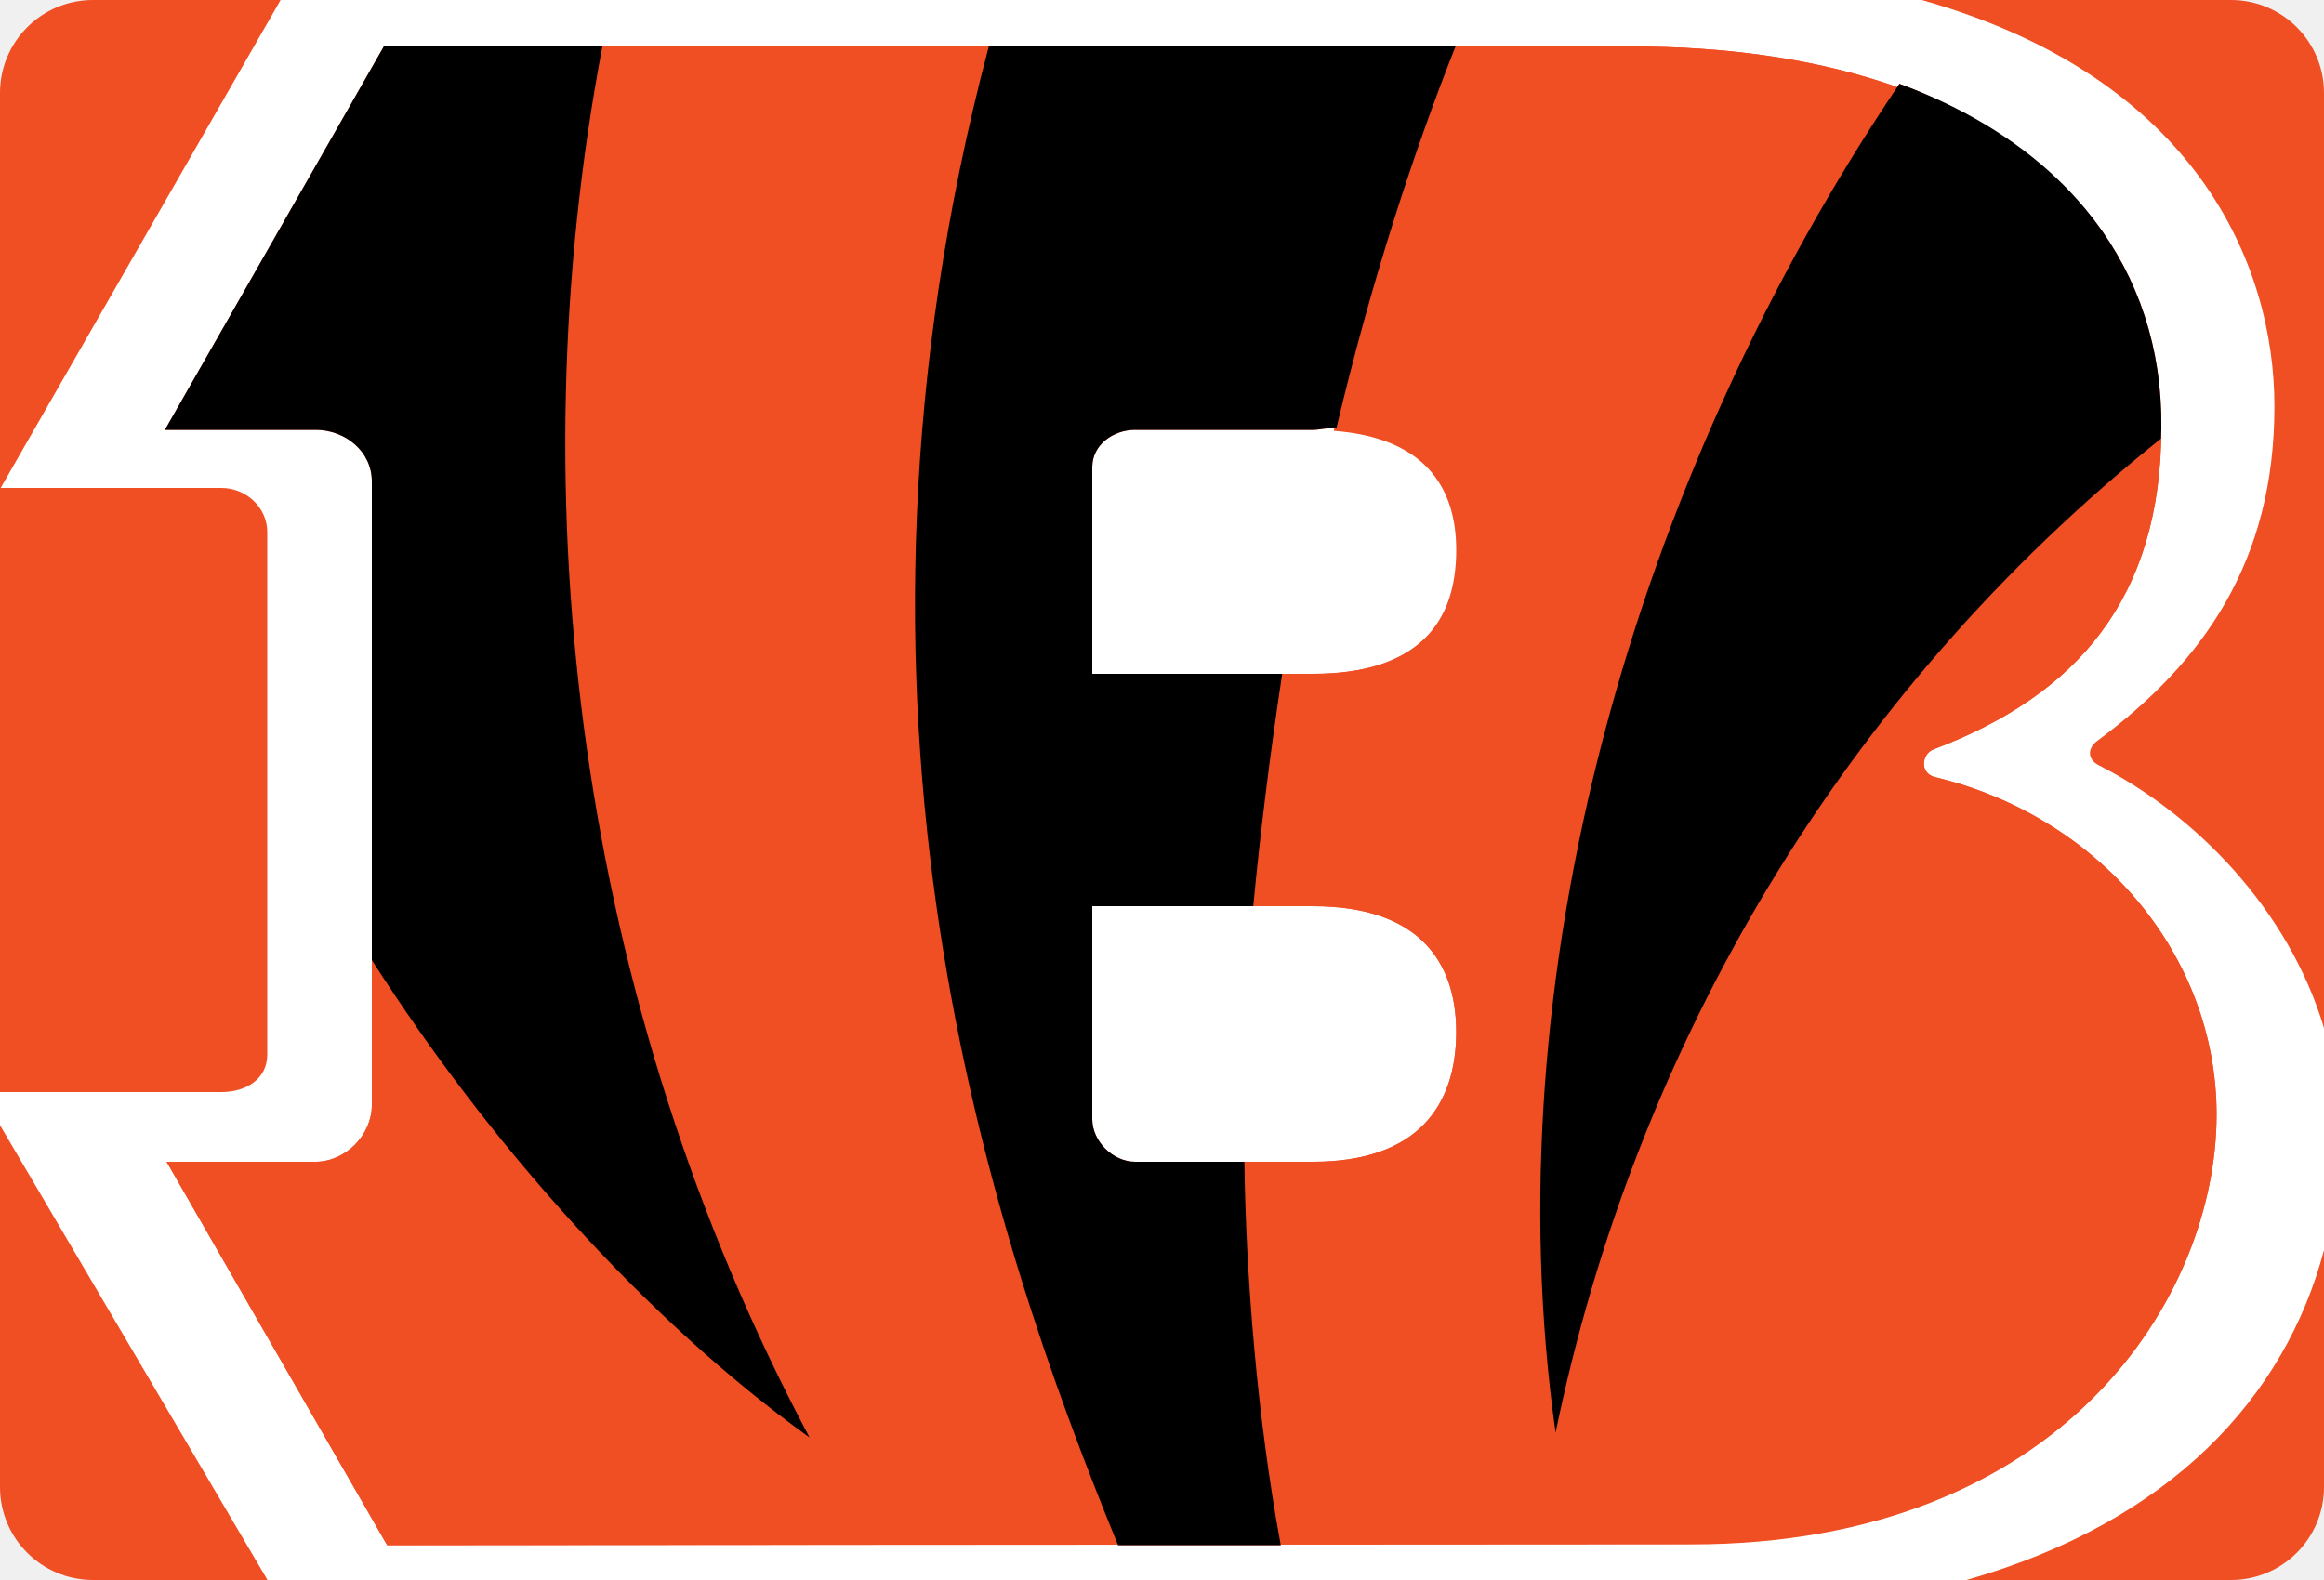
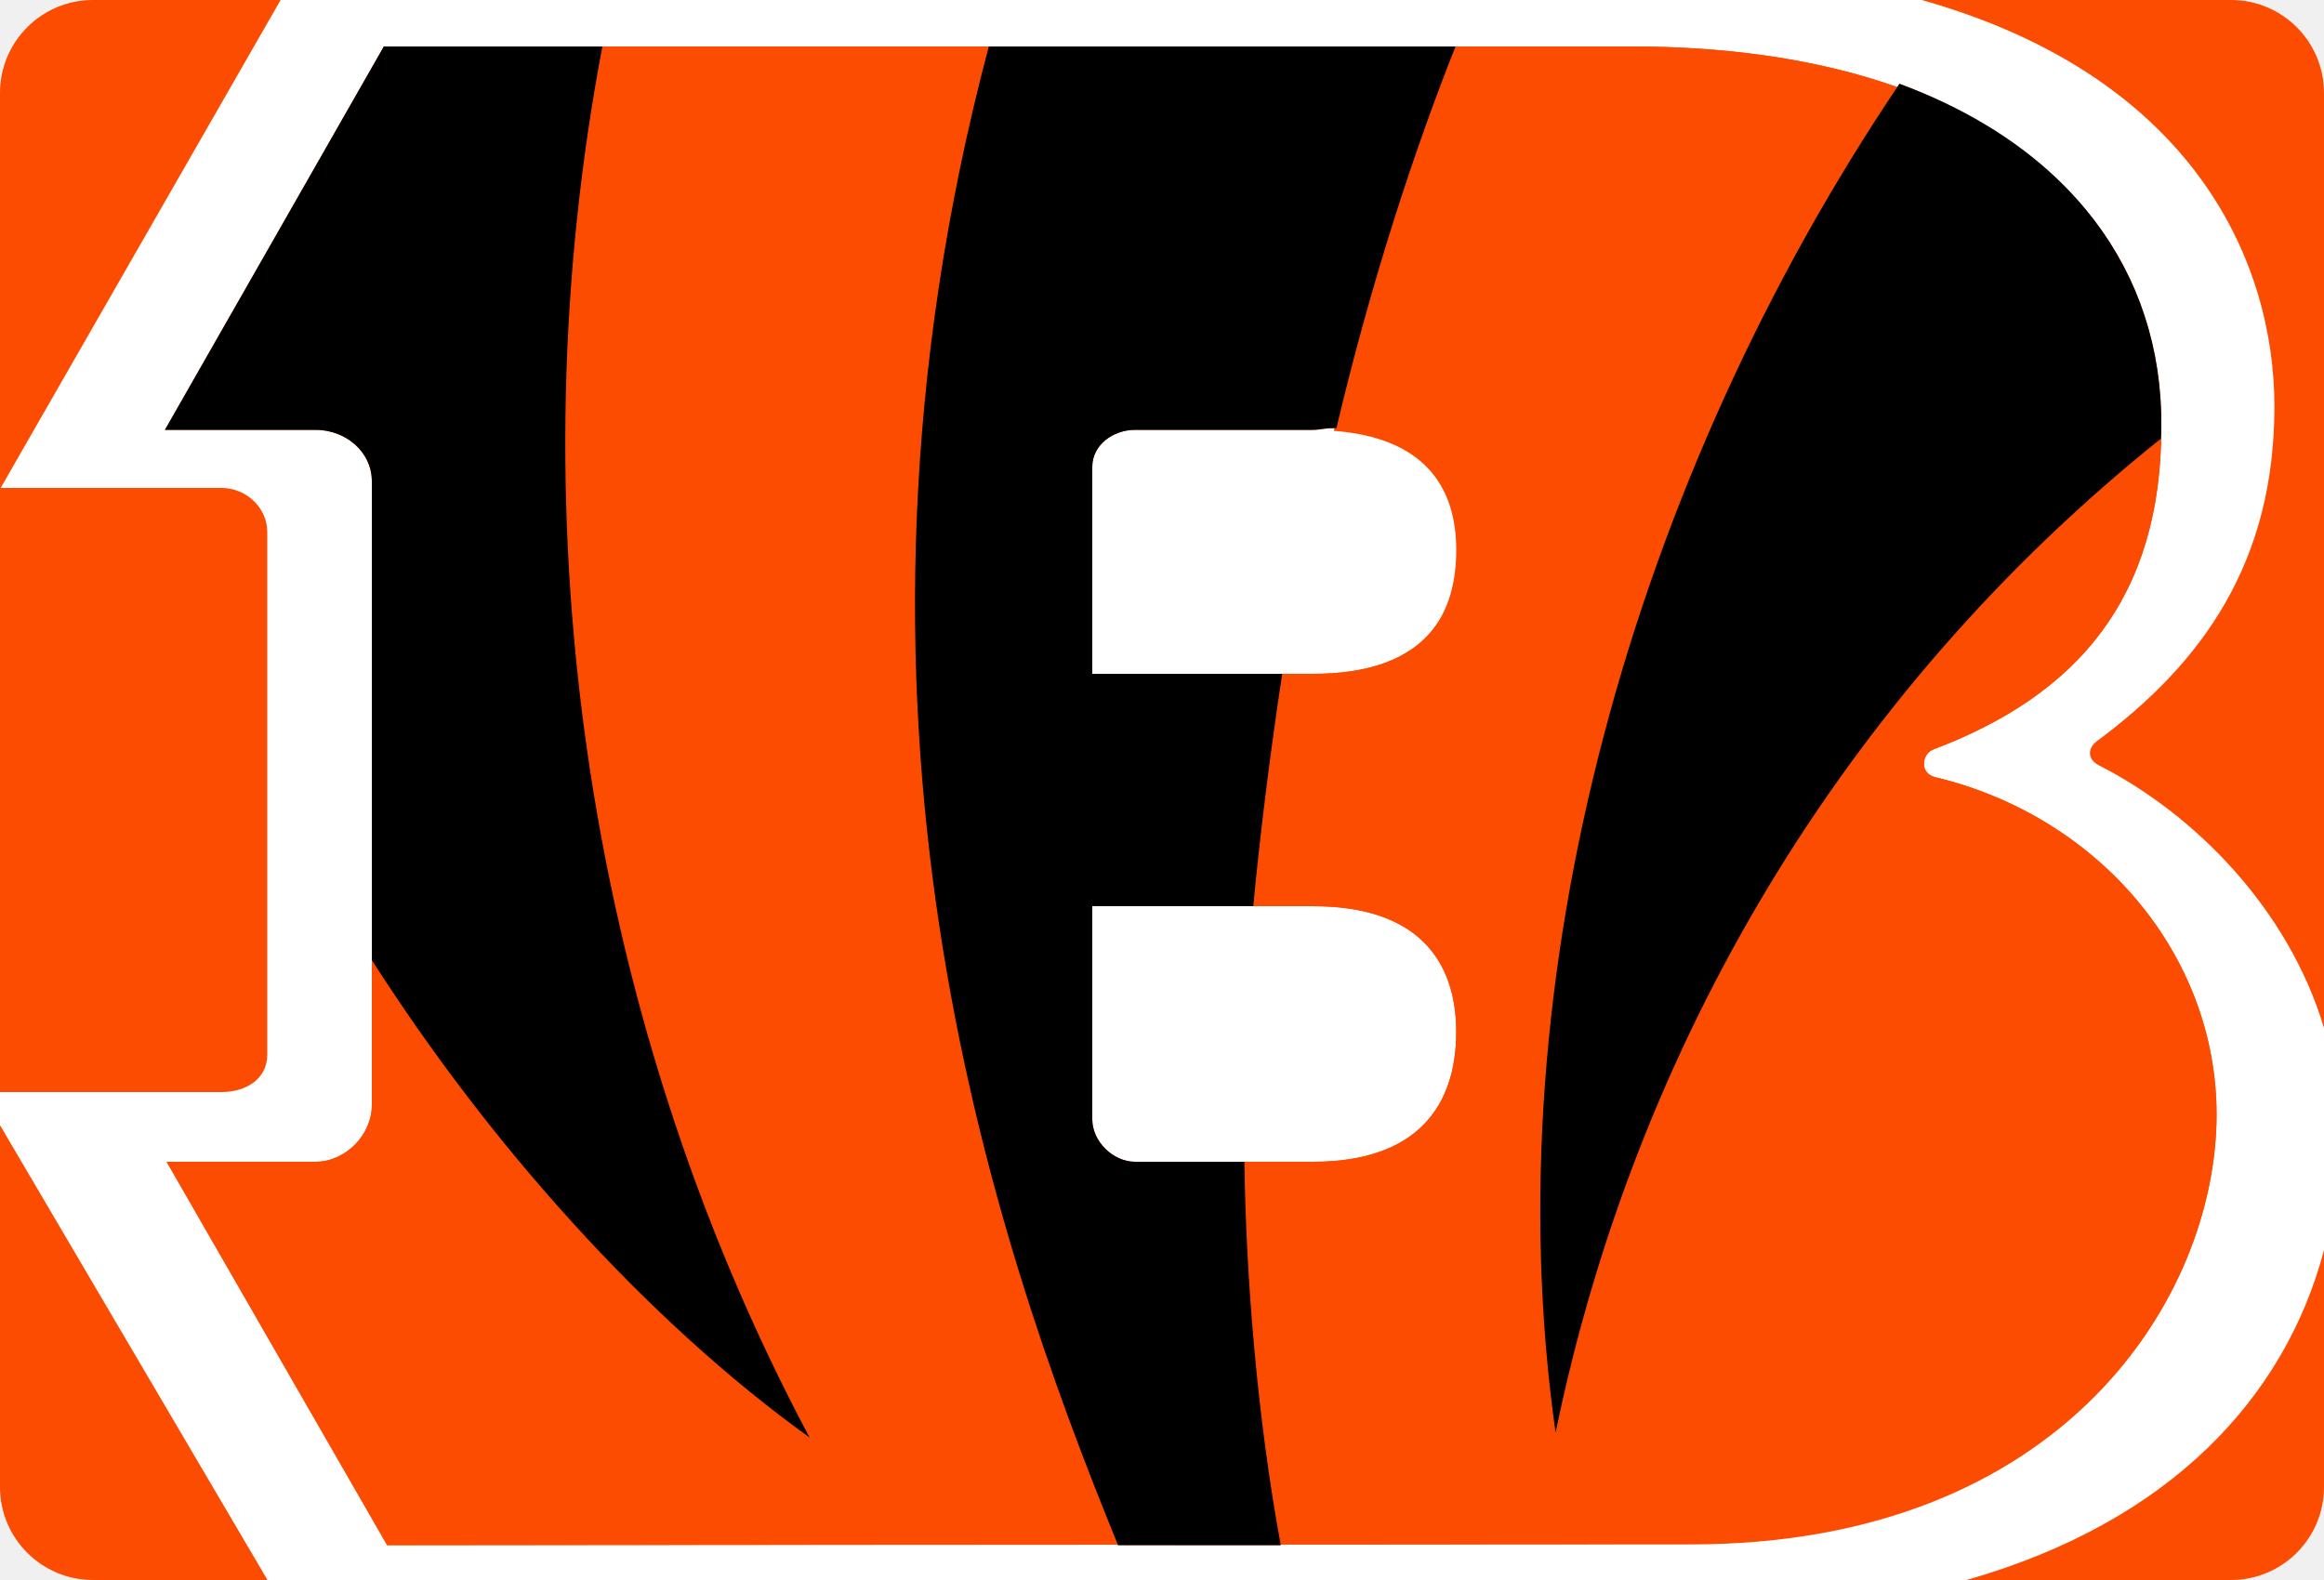
- <svg xmlns="http://www.w3.org/2000/svg" version="1.1" id="PILLS" x="0px" y="0px" width="200px" height="136px" viewBox="0 0 200 136" enable-background="new 0 0 200 136" xml:space="preserve">
-   <path fill="#F04E23" d="M200,128c0,4.418-3.582,8-8,8H8c-4.418,0-8-3.582-8-8V8c0-4.418,3.582-8,8-8h184c4.418,0,8,3.582,8,8V128z" />
+ <svg xmlns="http://www.w3.org/2000/svg" width="200" height="136">
  <g>
-     <path fill="none" d="M169.232,136H192c4.418,0,8-3.182,8-7.602v-20.795C196.652,120.264,186.79,131,169.232,136z" />
-     <path fill="none" d="M195.732,34.984c0,13.384-6.148,22.046-15.266,28.803c-0.773,0.575-0.904,1.548,0.165,2.092   c8.194,4.174,16.281,12.303,19.368,22.605V8c0-4.418-3.582-8-8-8h-26.623C188.95,6.654,195.732,22.73,195.732,34.984z" />
-     <path fill="none" d="M23,90.77V45.791C23,43.675,21.169,42,19.054,42H0.057L24.149,0H8C3.582,0,0,3.582,0,8v86h19.054   C21.169,94,23,92.886,23,90.77z" />
-     <path fill="none" d="M0,128.398C0,132.818,3.582,136,8,136h15.021L0,96.854V128.398z" />
-     <path fill="#FFFFFF" d="M113.003,37H97.687C95.792,37,94,38.299,94,40.19V58h16.344h2.66c8.98,0,12.43-4.45,12.43-10.79   c0-5.567-3.433-9.759-10.433-10.333v-0.005C114,36.831,113.621,37,113.003,37z" />
-     <path fill="#FFFFFF" d="M94,96.343c0,1.902,1.782,3.657,3.687,3.657h9.402h5.915c8.98,0,12.318-4.839,12.318-11.171   c0-6.163-3.338-10.829-12.318-10.829h-5.15H94V96.343z" />
-     <path fill="#FFFFFF" d="M200,107.604V88.484c-3.087-10.303-11.174-18.432-19.368-22.605c-1.067-0.544-0.938-1.518-0.165-2.092   c9.117-6.757,15.266-15.419,15.266-28.803c0-12.254-6.782-28.33-30.355-34.984H24.149L0.057,42h18.997   C21.169,42,23,43.675,23,45.791V90.77c0,2.116-1.831,3.23-3.946,3.23H0v2.854L23.021,136H169.23   C186.79,131,196.652,120.264,200,107.604z M145.52,132.878l-112.201,0.125L14.338,100h12.823C29.722,100,32,97.699,32,95.139v-12.5   V41.427C32,38.866,29.722,37,27.161,37H14.193l18.84-33h18.806h33.255h40.166h15.154c16.118,0,28.702,4.139,36.527,11.547   c0.014,0.013,0.027-0.098,0.041-0.085c0.865,0.821,1.672,1.618,2.418,2.511c0.023,0.029,0.048,0.027,0.072,0.056   c0.486,0.588,0.948,1.176,1.383,1.793c0.023,0.033,0.047,0.059,0.07,0.093c0.194,0.278,0.383,0.556,0.566,0.84   c0.023,0.037,0.049,0.072,0.072,0.108c0.396,0.622,0.768,1.256,1.113,1.905c0.031,0.059,0.062,0.117,0.094,0.175   c0.152,0.293,0.302,0.587,0.444,0.885c0.015,0.03,0.03,0.061,0.044,0.091c0.157,0.331,0.309,0.666,0.452,1.004   c0.021,0.048,0.04,0.096,0.06,0.145c0.121,0.286,0.235,0.574,0.347,0.864c0.028,0.073,0.056,0.146,0.083,0.221   c0.25,0.673,0.475,1.358,0.673,2.054c0.022,0.081,0.045,0.162,0.067,0.243c0.078,0.281,0.15,0.565,0.22,0.85   c0.019,0.078,0.039,0.155,0.057,0.233c0.083,0.352,0.159,0.707,0.229,1.064c0.009,0.046,0.016,0.092,0.025,0.138   c0.059,0.311,0.111,0.625,0.161,0.939c0.017,0.099,0.031,0.198,0.046,0.296c0.043,0.303,0.084,0.607,0.118,0.914   c0.009,0.063,0.017,0.126,0.023,0.19c0.038,0.364,0.071,0.731,0.098,1.1c0.007,0.09,0.011,0.181,0.017,0.271   c0.019,0.291,0.033,0.582,0.043,0.875c0.004,0.105,0.008,0.211,0.012,0.317c0.01,0.376,0.015,0.753,0.012,1.134   c0,14.703-7.227,23.047-19.613,27.732c-1.005,0.381-1.227,2.062,0.148,2.392c14.07,3.363,24.217,15.25,24.217,29.02   C190.754,111.584,177.557,132.878,145.52,132.878z" />
-     <path fill="#F04E23" d="M179.473,17.999c0.487,0.588,0.949,1.191,1.385,1.809C180.422,19.189,179.96,18.586,179.473,17.999z" />
-     <path fill="#F04E23" d="M185.473,30.736c0.06,0.311,0.112,0.625,0.162,0.939C185.585,31.36,185.532,31.047,185.473,30.736z" />
-     <path fill="#F04E23" d="M179.4,17.912c-0.746-0.894-1.553-1.751-2.418-2.573C177.848,16.16,178.654,17.019,179.4,17.912z" />
-     <path fill="#F04E23" d="M180.927,19.908c0.194,0.278,0.384,0.56,0.566,0.844C181.311,20.467,181.121,20.186,180.927,19.908z" />
-     <path fill="#F04E23" d="M184.202,26.153c0.25,0.673,0.474,1.358,0.673,2.054C184.676,27.511,184.451,26.826,184.202,26.153z" />
-     <path fill="#F04E23" d="M182.771,22.943c0.153,0.293,0.303,0.588,0.445,0.886C183.074,23.531,182.925,23.236,182.771,22.943z" />
-     <path fill="#F04E23" d="M183.261,23.92c0.157,0.331,0.308,0.666,0.452,1.004C183.568,24.586,183.418,24.251,183.261,23.92z" />
-     <path fill="#F04E23" d="M181.564,20.862c0.397,0.621,0.769,1.257,1.115,1.905C182.333,22.119,181.962,21.483,181.564,20.862z" />
-     <path fill="#F04E23" d="M183.771,25.068c0.121,0.286,0.235,0.574,0.347,0.864C184.007,25.642,183.893,25.354,183.771,25.068z" />
-     <path fill="#F04E23" d="M184.941,28.45c0.078,0.281,0.151,0.565,0.221,0.85C185.093,29.015,185.02,28.731,184.941,28.45z" />
-     <path fill="#F04E23" d="M185.82,33.076c0.039,0.364,0.072,0.731,0.099,1.1C185.893,33.807,185.859,33.44,185.82,33.076z" />
-     <path fill="#F04E23" d="M185.938,34.447c0.018,0.291,0.033,0.582,0.043,0.875C185.969,35.029,185.955,34.737,185.938,34.447z" />
-     <path fill="#F04E23" d="M185.219,29.533c0.083,0.352,0.159,0.707,0.229,1.064C185.378,30.24,185.301,29.885,185.219,29.533z" />
-     <path fill="#F04E23" d="M185.68,31.972c0.043,0.303,0.082,0.607,0.118,0.914C185.764,32.579,185.725,32.274,185.68,31.972z" />
-     <path fill="#F04E23" d="M185.99,35.64c0.01,0.376,0.015,0.753,0.012,1.134C186.005,36.393,186,36.016,185.99,35.64z" />
-     <path fill="#F04E23" d="M166.538,66.898c-1.375-0.33-1.154-2.011-0.147-2.392c12.385-4.686,19.612-13.029,19.612-27.732   c0,0.337-0.026,0.65-0.032,0.979c-27.592,22.077-45.309,52.56-52.099,85.563c-5.544-39.229,6.805-82.309,29.593-116.104   c5.396,1.988,9.928,4.974,13.479,8.334C169.116,8.139,156.532,4,140.415,4H125.26c-3.572,9-7.324,20.407-10.48,33.086   c7.646,0.574,10.541,4.68,10.541,10.248c0,6.34-3.338,10.667-12.317,10.667h-2.66c-1.065,7-1.924,14-2.491,20h5.151   c8.979,0,12.317,4.666,12.317,10.829c0,6.332-3.338,11.171-12.317,11.171h-5.915c0.141,10,1.104,22,3.13,33H96.217   C85.175,106,69.979,61,85.094,4H51.839c-7.417,39-2.081,82.311,17.832,119.736C55.556,113.589,42,98.32,32,82.639v12.5   c0,2.561-2.278,4.861-4.839,4.861H14.338l18.981,33.004l112.201-0.068c32.037,0,45.235-21.322,45.235-36.99   C190.754,82.176,180.607,70.261,166.538,66.898z" />
-     <path d="M69.671,123.736C49.759,86.311,44.423,43,51.839,4H33.033l-18.84,33H27.16c2.562,0,4.84,1.866,4.84,4.427v41.212   C42,98.32,55.556,113.589,69.671,123.736z" />
-     <path d="M96.217,133h14.002c-2.027-11-2.99-23-3.13-33h-9.402C95.782,100,94,98.246,94,96.343V78h13.854c0.566-6,1.426-13,2.49-20   H94V40.19c0-1.891,1.792-3.19,3.687-3.19h15.317c0.618,0,0.997-0.188,1.997-0.146v0.04C118,24.214,121.688,13,125.26,4H85.094   C69.979,61,85.175,106,96.217,133z" />
-     <path d="M133.871,123.316c6.791-33.004,24.507-63.486,52.098-85.563c0.006-0.329,0.033-0.642,0.033-0.979   c0.003-0.381-0.002-0.758-0.012-1.134c-0.004-0.106-0.008-0.212-0.012-0.317c-0.01-0.293-0.024-0.585-0.043-0.875   c-0.006-0.09-0.01-0.181-0.017-0.271c-0.026-0.369-0.06-0.736-0.099-1.1c-0.006-0.064-0.016-0.127-0.022-0.19   c-0.034-0.307-0.073-0.611-0.118-0.914c-0.015-0.099-0.029-0.198-0.046-0.296c-0.049-0.315-0.103-0.628-0.161-0.939   c-0.01-0.046-0.017-0.092-0.025-0.138c-0.07-0.357-0.146-0.712-0.229-1.064c-0.018-0.078-0.038-0.155-0.057-0.233   c-0.069-0.285-0.144-0.569-0.22-0.85c-0.022-0.081-0.045-0.162-0.067-0.243c-0.199-0.696-0.423-1.381-0.673-2.054   c-0.027-0.074-0.057-0.147-0.083-0.221c-0.111-0.291-0.226-0.579-0.347-0.864c-0.02-0.048-0.039-0.097-0.06-0.145   c-0.144-0.338-0.294-0.673-0.452-1.004c-0.014-0.03-0.029-0.061-0.044-0.091c-0.143-0.298-0.292-0.593-0.444-0.886   c-0.031-0.059-0.062-0.117-0.094-0.176c-0.346-0.648-0.717-1.284-1.113-1.905c-0.023-0.037-0.049-0.074-0.072-0.111   c-0.184-0.284-0.372-0.565-0.566-0.844c-0.023-0.034-0.046-0.067-0.07-0.101c-0.435-0.618-0.896-1.221-1.383-1.809   c-0.024-0.029-0.049-0.058-0.072-0.087c-0.748-0.893-1.553-1.752-2.418-2.573c-0.014-0.013-0.026-0.026-0.041-0.039   c-3.551-3.36-8.082-6.099-13.479-8.087C140.676,41.008,128.327,84.086,133.871,123.316z" />
+     <path fill="#fc4c02" d="m200,128c0,4.418 -3.582,8 -8,8l-184,0c-4.418,0 -8,-3.582 -8,-8l0,-120c0,-4.418 3.582,-8 8,-8l184,0c4.418,0 8,3.582 8,8l0,120z" id="svg_1" />
+     <g id="svg_2">
+       <path fill="none" d="m169.232,136l22.768,0c4.418,0 8,-3.182 8,-7.602l0,-20.795c-3.348,12.661 -13.21,23.397 -30.768,28.397z" id="svg_3" />
+       <path fill="none" d="m195.732,34.984c0,13.384 -6.148,22.046 -15.266,28.803c-0.773,0.575 -0.904,1.548 0.165,2.092c8.194,4.174 16.281,12.303 19.368,22.605l0,-80.484c0,-4.418 -3.582,-8 -8,-8l-26.623,0c23.574,6.654 30.356,22.73 30.356,34.984z" id="svg_4" />
+       <path fill="none" d="m23,90.77l0,-44.979c0,-2.116 -1.831,-3.791 -3.946,-3.791l-18.997,0l24.092,-42l-16.149,0c-4.418,0 -8,3.582 -8,8l0,86l19.054,0c2.115,0 3.946,-1.114 3.946,-3.23z" id="svg_5" />
+       <path fill="none" d="m0,128.398c0,4.42 3.582,7.602 8,7.602l15.021,0l-23.021,-39.146l0,31.544z" id="svg_6" />
+       <path fill="#FFFFFF" d="m113.003,37l-15.316,0c-1.895,0 -3.687,1.299 -3.687,3.19l0,17.81l16.344,0l2.66,0c8.98,0 12.43,-4.45 12.43,-10.79c0,-5.567 -3.433,-9.759 -10.433,-10.333l0,-0.005c-1.001,-0.041 -1.38,0.128 -1.998,0.128z" id="svg_7" />
+       <path fill="#FFFFFF" d="m94,96.343c0,1.902 1.782,3.657 3.687,3.657l9.402,0l5.915,0c8.98,0 12.318,-4.839 12.318,-11.171c0,-6.163 -3.338,-10.829 -12.318,-10.829l-5.15,0l-13.854,0l0,18.343z" id="svg_8" />
+       <path fill="#FFFFFF" d="m200,107.604l0,-19.12c-3.087,-10.303 -11.174,-18.432 -19.368,-22.605c-1.067,-0.544 -0.938,-1.518 -0.165,-2.092c9.117,-6.757 15.266,-15.419 15.266,-28.803c0,-12.254 -6.782,-28.33 -30.355,-34.984l-141.229,0l-24.092,42l18.997,0c2.115,0 3.946,1.675 3.946,3.791l0,44.979c0,2.116 -1.831,3.23 -3.946,3.23l-19.054,0l0,2.854l23.021,39.146l146.209,0c17.56,-5 27.422,-15.736 30.77,-28.396zm-54.48,25.274l-112.201,0.125l-18.981,-33.003l12.823,0c2.561,0 4.839,-2.301 4.839,-4.861l0,-12.5l0,-41.212c0,-2.561 -2.278,-4.427 -4.839,-4.427l-12.968,0l18.84,-33l18.806,0l33.255,0l40.166,0l15.154,0c16.118,0 28.702,4.139 36.527,11.547c0.014,0.013 0.027,-0.098 0.041,-0.085c0.865,0.821 1.672,1.618 2.418,2.511c0.023,0.029 0.048,0.027 0.072,0.056c0.486,0.588 0.948,1.176 1.383,1.793c0.023,0.033 0.047,0.059 0.07,0.093c0.194,0.278 0.383,0.556 0.566,0.84c0.023,0.037 0.049,0.072 0.072,0.108c0.396,0.622 0.768,1.256 1.113,1.905c0.031,0.059 0.062,0.117 0.094,0.175c0.152,0.293 0.302,0.587 0.444,0.885c0.015,0.03 0.03,0.061 0.044,0.091c0.157,0.331 0.309,0.666 0.452,1.004c0.021,0.048 0.04,0.096 0.06,0.145c0.121,0.286 0.235,0.574 0.347,0.864c0.028,0.073 0.056,0.146 0.083,0.221c0.25,0.673 0.475,1.358 0.673,2.054c0.022,0.081 0.045,0.162 0.067,0.243c0.078,0.281 0.15,0.565 0.22,0.85c0.019,0.078 0.039,0.155 0.057,0.233c0.083,0.352 0.159,0.707 0.229,1.064c0.009,0.046 0.016,0.092 0.025,0.138c0.059,0.311 0.111,0.625 0.161,0.939c0.017,0.099 0.031,0.198 0.046,0.296c0.043,0.303 0.084,0.607 0.118,0.914c0.009,0.063 0.017,0.126 0.023,0.19c0.038,0.364 0.071,0.731 0.098,1.1c0.007,0.09 0.011,0.181 0.017,0.271c0.019,0.291 0.033,0.582 0.043,0.875c0.004,0.105 0.008,0.211 0.012,0.317c0.01,0.376 0.015,0.753 0.012,1.134c0,14.703 -7.227,23.047 -19.613,27.732c-1.005,0.381 -1.227,2.062 0.148,2.392c14.07,3.363 24.217,15.25 24.217,29.02c0.001,15.669 -13.196,36.963 -45.233,36.963z" id="svg_9" />
+       <path fill="#F04E23" d="m179.473,17.999c0.487,0.588 0.949,1.191 1.385,1.809c-0.436,-0.619 -0.898,-1.222 -1.385,-1.809z" id="svg_10" />
+       <path fill="#F04E23" d="m185.473,30.736c0.06,0.311 0.112,0.625 0.162,0.939c-0.05,-0.315 -0.103,-0.628 -0.162,-0.939z" id="svg_11" />
+       <path fill="#F04E23" d="m179.4,17.912c-0.746,-0.894 -1.553,-1.751 -2.418,-2.573c0.866,0.821 1.672,1.68 2.418,2.573z" id="svg_12" />
+       <path fill="#F04E23" d="m180.927,19.908c0.194,0.278 0.384,0.56 0.566,0.844c-0.182,-0.285 -0.372,-0.566 -0.566,-0.844z" id="svg_13" />
+       <path fill="#F04E23" d="m184.202,26.153c0.25,0.673 0.474,1.358 0.673,2.054c-0.199,-0.696 -0.424,-1.381 -0.673,-2.054z" id="svg_14" />
+       <path fill="#F04E23" d="m182.771,22.943c0.153,0.293 0.303,0.588 0.445,0.886c-0.142,-0.298 -0.291,-0.593 -0.445,-0.886z" id="svg_15" />
+       <path fill="#F04E23" d="m183.261,23.92c0.157,0.331 0.308,0.666 0.452,1.004c-0.145,-0.338 -0.295,-0.673 -0.452,-1.004z" id="svg_16" />
+       <path fill="#F04E23" d="m181.564,20.862c0.397,0.621 0.769,1.257 1.115,1.905c-0.346,-0.648 -0.717,-1.284 -1.115,-1.905z" id="svg_17" />
+       <path fill="#F04E23" d="m183.771,25.068c0.121,0.286 0.235,0.574 0.347,0.864c-0.111,-0.29 -0.225,-0.578 -0.347,-0.864z" id="svg_18" />
+       <path fill="#F04E23" d="m184.941,28.45c0.078,0.281 0.151,0.565 0.221,0.85c-0.069,-0.285 -0.142,-0.569 -0.221,-0.85z" id="svg_19" />
+       <path fill="#F04E23" d="m185.82,33.076c0.039,0.364 0.072,0.731 0.099,1.1c-0.026,-0.369 -0.06,-0.736 -0.099,-1.1z" id="svg_20" />
+       <path fill="#F04E23" d="m185.938,34.447c0.018,0.291 0.033,0.582 0.043,0.875c-0.012,-0.293 -0.026,-0.585 -0.043,-0.875z" id="svg_21" />
+       <path fill="#F04E23" d="m185.219,29.533c0.083,0.352 0.159,0.707 0.229,1.064c-0.07,-0.357 -0.147,-0.712 -0.229,-1.064z" id="svg_22" />
+       <path fill="#F04E23" d="m185.68,31.972c0.043,0.303 0.082,0.607 0.118,0.914c-0.034,-0.307 -0.073,-0.612 -0.118,-0.914z" id="svg_23" />
+       <path fill="#F04E23" d="m185.99,35.64c0.01,0.376 0.015,0.753 0.012,1.134c0.003,-0.381 -0.002,-0.758 -0.012,-1.134z" id="svg_24" />
+       <path fill="#fc4c02" d="m166.538,66.898c-1.375,-0.33 -1.154,-2.011 -0.147,-2.392c12.385,-4.686 19.612,-13.029 19.612,-27.732c0,0.337 -0.026,0.65 -0.032,0.979c-27.592,22.077 -45.309,52.56 -52.099,85.563c-5.544,-39.229 6.805,-82.309 29.593,-116.104c5.396,1.988 9.928,4.974 13.479,8.334c-7.828,-7.407 -20.412,-11.546 -36.529,-11.546l-15.155,0c-3.572,9 -7.324,20.407 -10.48,33.086c7.646,0.574 10.541,4.68 10.541,10.248c0,6.34 -3.338,10.667 -12.317,10.667l-2.66,0c-1.065,7 -1.924,14 -2.491,20l5.151,0c8.979,0 12.317,4.666 12.317,10.829c0,6.332 -3.338,11.171 -12.317,11.171l-5.915,0c0.141,10 1.104,22 3.13,33l-14.002,0c-11.042,-27.001 -26.238,-72.001 -11.123,-129.001l-33.255,0c-7.417,39 -2.081,82.311 17.832,119.736c-14.115,-10.147 -27.671,-25.416 -37.671,-41.097l0,12.5c0,2.561 -2.278,4.861 -4.839,4.861l-12.823,0l18.981,33.004l112.201,-0.068c32.037,0 45.235,-21.322 45.235,-36.99c-0.001,-13.77 -10.148,-25.685 -24.217,-29.048z" id="svg_25" />
+       <path d="m69.671,123.736c-19.912,-37.425 -25.248,-80.736 -17.832,-119.736l-18.806,0l-18.84,33l12.967,0c2.562,0 4.84,1.866 4.84,4.427l0,41.212c10,15.681 23.556,30.95 37.671,41.097z" id="svg_26" />
+       <path d="m96.217,133l14.002,0c-2.027,-11 -2.99,-23 -3.13,-33l-9.402,0c-1.905,0 -3.687,-1.754 -3.687,-3.657l0,-18.343l13.854,0c0.566,-6 1.426,-13 2.49,-20l-16.344,0l0,-17.81c0,-1.891 1.792,-3.19 3.687,-3.19l15.317,0c0.618,0 0.997,-0.188 1.997,-0.146l0,0.04c2.999,-12.68 6.687,-23.894 10.259,-32.894l-40.166,0c-15.115,57 0.081,102 11.123,129z" id="svg_27" />
+       <path d="m133.871,123.316c6.791,-33.004 24.507,-63.486 52.098,-85.563c0.006,-0.329 0.033,-0.642 0.033,-0.979c0.003,-0.381 -0.002,-0.758 -0.012,-1.134c-0.004,-0.106 -0.008,-0.212 -0.012,-0.317c-0.01,-0.293 -0.024,-0.585 -0.043,-0.875c-0.006,-0.09 -0.01,-0.181 -0.017,-0.271c-0.026,-0.369 -0.06,-0.736 -0.099,-1.1c-0.006,-0.064 -0.016,-0.127 -0.022,-0.19c-0.034,-0.307 -0.073,-0.611 -0.118,-0.914c-0.015,-0.099 -0.029,-0.198 -0.046,-0.296c-0.049,-0.315 -0.103,-0.628 -0.161,-0.939c-0.01,-0.046 -0.017,-0.092 -0.025,-0.138c-0.07,-0.357 -0.146,-0.712 -0.229,-1.064c-0.018,-0.078 -0.038,-0.155 -0.057,-0.233c-0.069,-0.285 -0.144,-0.569 -0.22,-0.85c-0.022,-0.081 -0.045,-0.162 -0.067,-0.243c-0.199,-0.696 -0.423,-1.381 -0.673,-2.054c-0.027,-0.074 -0.057,-0.147 -0.083,-0.221c-0.111,-0.291 -0.226,-0.579 -0.347,-0.864c-0.02,-0.048 -0.039,-0.097 -0.06,-0.145c-0.144,-0.338 -0.294,-0.673 -0.452,-1.004c-0.014,-0.03 -0.029,-0.061 -0.044,-0.091c-0.143,-0.298 -0.292,-0.593 -0.444,-0.886c-0.031,-0.059 -0.062,-0.117 -0.094,-0.176c-0.346,-0.648 -0.717,-1.284 -1.113,-1.905c-0.023,-0.037 -0.049,-0.074 -0.072,-0.111c-0.184,-0.284 -0.372,-0.565 -0.566,-0.844c-0.023,-0.034 -0.046,-0.067 -0.07,-0.101c-0.435,-0.618 -0.896,-1.221 -1.383,-1.809c-0.024,-0.029 -0.049,-0.058 -0.072,-0.087c-0.748,-0.893 -1.553,-1.752 -2.418,-2.573c-0.014,-0.013 -0.026,-0.026 -0.041,-0.039c-3.551,-3.36 -8.082,-6.099 -13.479,-8.087c-22.787,33.795 -35.136,76.873 -29.592,116.103z" id="svg_28" />
+     </g>
  </g>
</svg>
